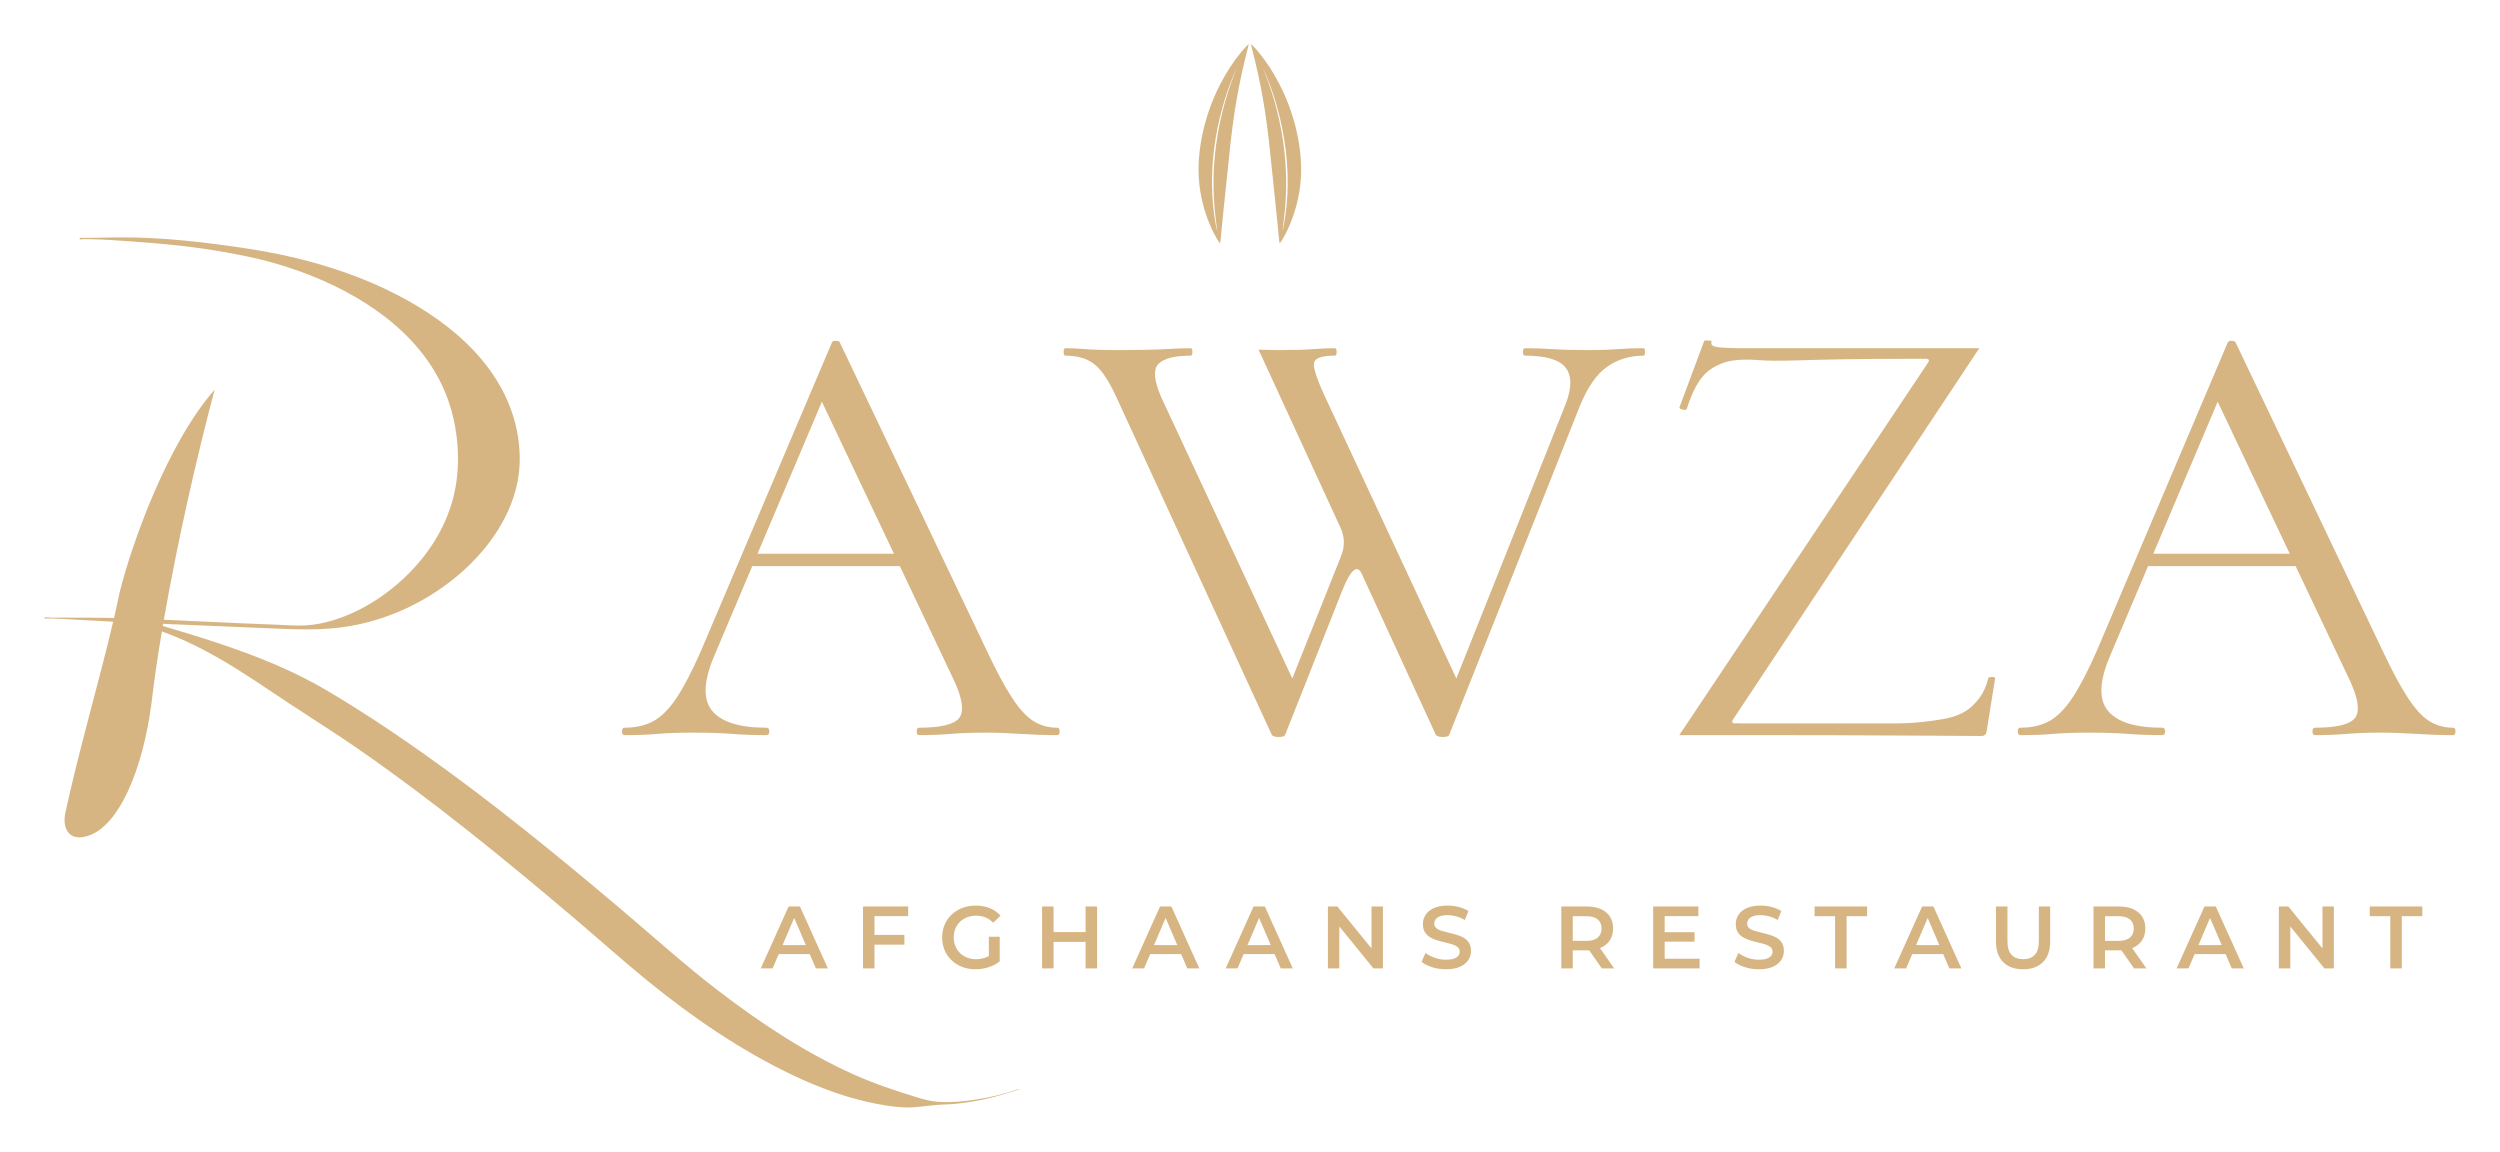
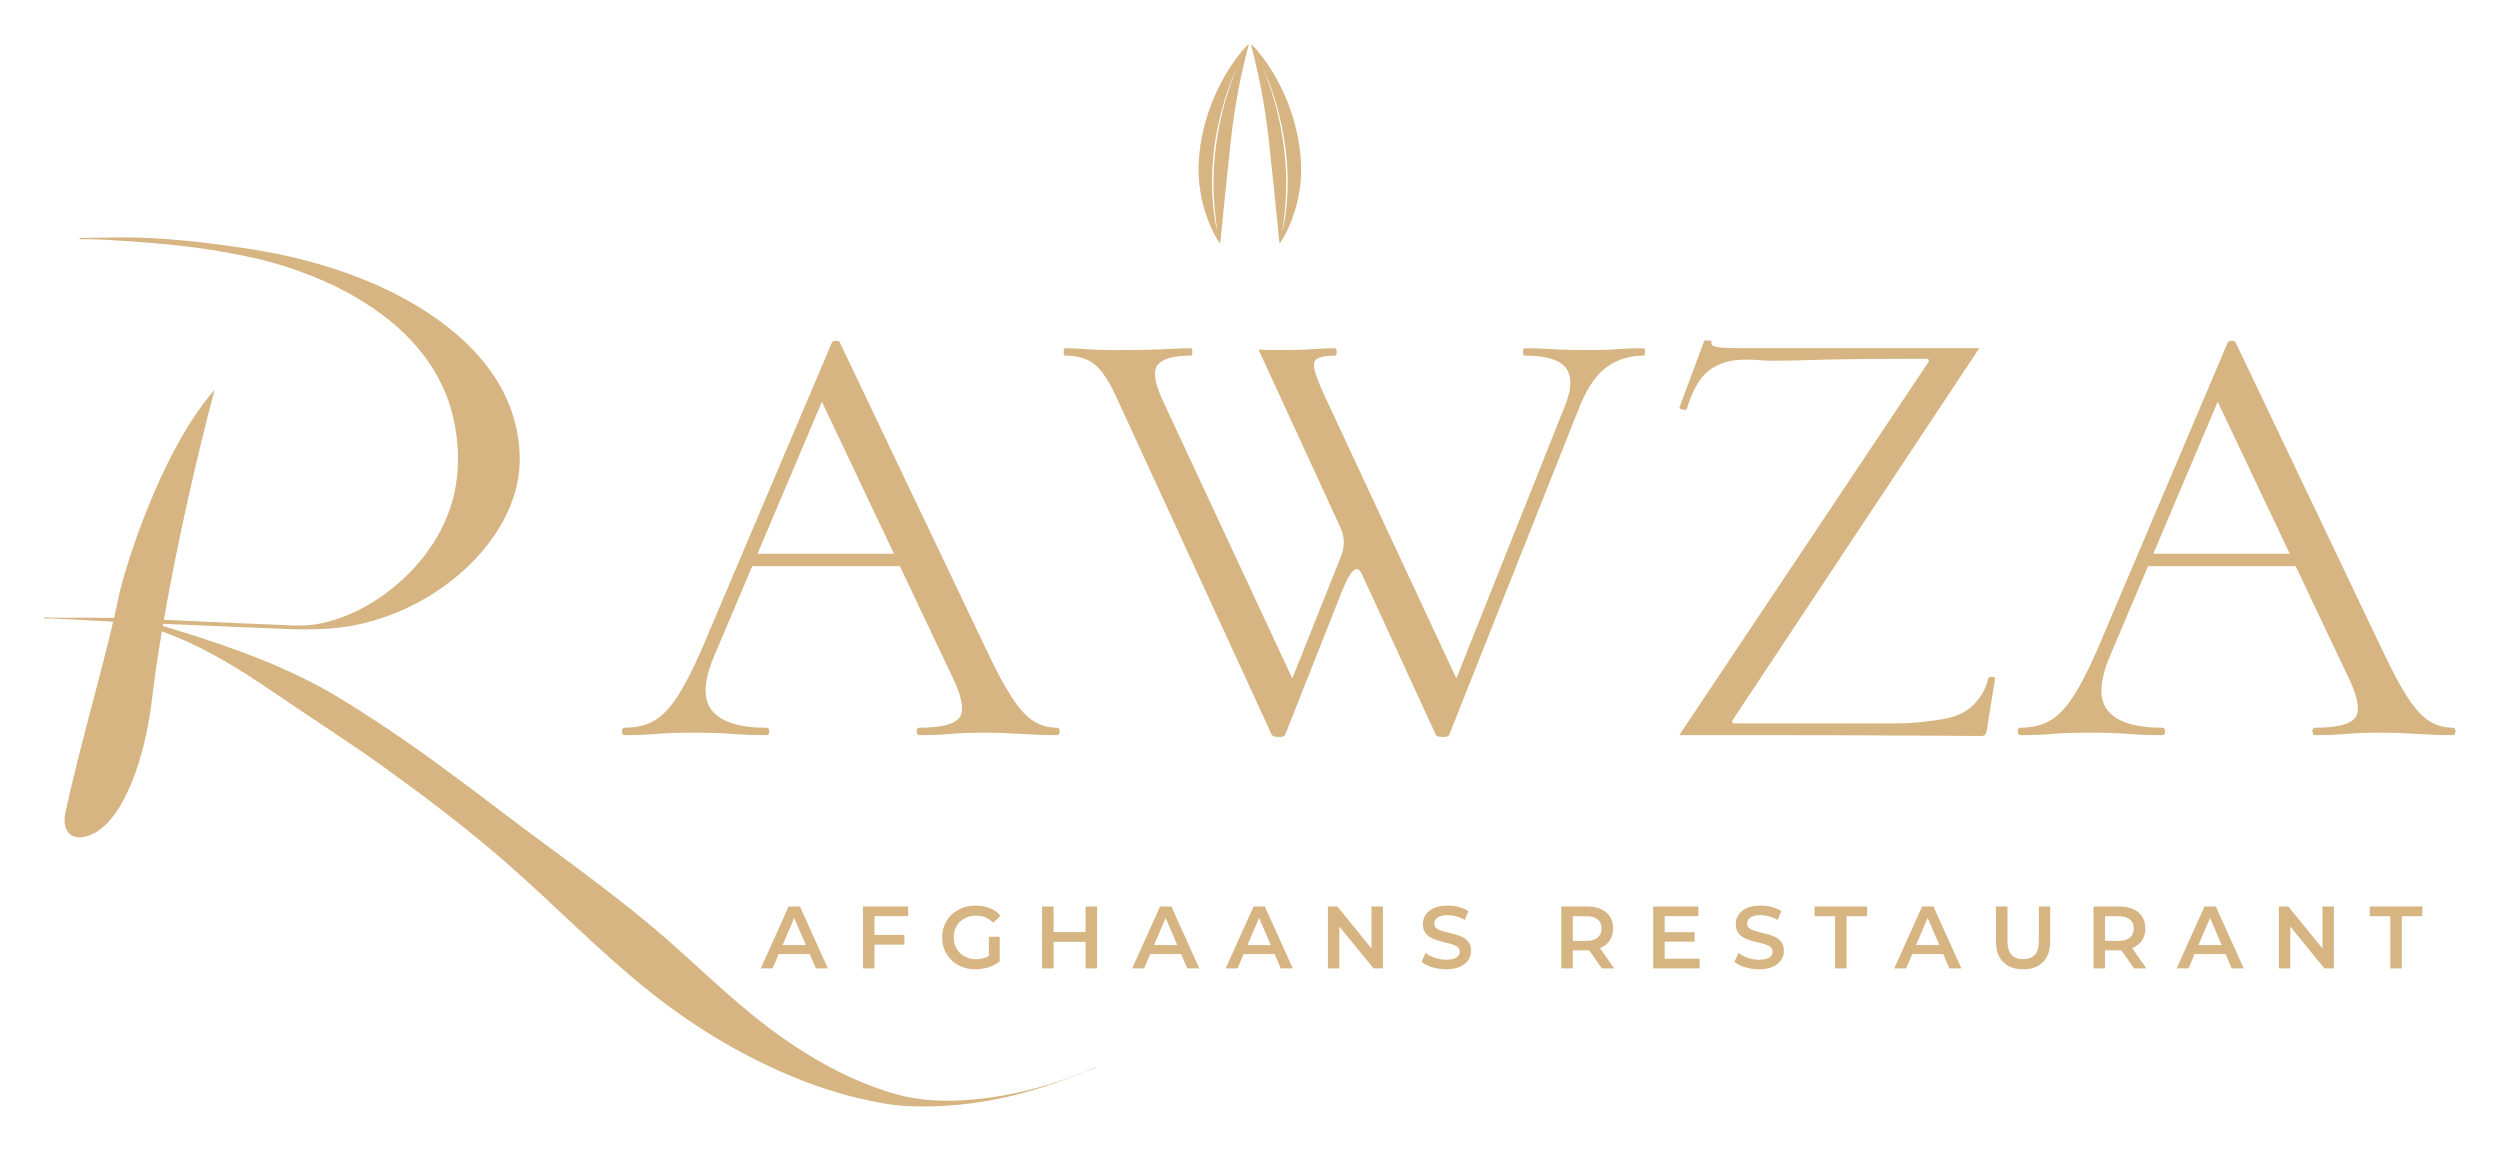
- <svg xmlns="http://www.w3.org/2000/svg" version="1.1" viewBox="0 0 4523 2084" width="1130.75px" height="521px">
+ <svg xmlns="http://www.w3.org/2000/svg" version="1.1" viewBox="0 0 4523 2082" width="1130.75px" height="520.5px">
  <g id="SYMBOL">
    <path id="LANCET" fill="#D6B583" fill-rule="nonzero" d="M2207.22,440c-0.88,0.13 -1.18,-1.32 -1.72,-2.02c-0.75,-0.97 -2.14,-3.14 -2.79,-4.18c-4.34,-6.95 -8.01,-14.33 -11.37,-21.79c-9.39,-20.86 -16.05,-43 -19.74,-65.58c-5.19,-31.71 -3.7,-63.67 2.16,-95.18c6.41,-34.48 17.94,-67.99 34.03,-99.14c10.28,-19.9 22.36,-39.02 36.53,-56.39c3.51,-4.3 7.13,-8.56 11.07,-12.47c0.12,-0.11 3.4,-3.37 3.67,-3.24c0.7,0.33 -0.26,1.53 -0.41,2.29c-0.19,0.93 -0.82,3.55 -1.04,4.47c-1.79,7.38 -3.7,14.74 -5.49,22.12c-7.52,30.91 -13.6,62.13 -18.45,93.57c-5.42,35.13 -9.01,70.43 -12.56,105.78c-2.12,21.07 -4.39,42.12 -6.6,63.17c-1.43,13.64 -2.8,27.29 -4.12,40.94c-0.89,9.19 -2.38,27.53 -3.17,27.65zM2201.7,415.1c0.8,-0.08 -0.07,-1.6 -0.14,-2.4c-0.29,-3.2 -0.83,-6.39 -1.24,-9.57c-1.04,-8.03 -1.97,-16.07 -2.7,-24.13c-2.16,-23.68 -2.74,-47.51 -1.61,-71.27c1.97,-41.19 8.8,-82.26 19.9,-121.96c3.74,-13.37 7.99,-26.6 12.73,-39.66c1.66,-4.57 3.39,-9.12 5.15,-13.65c0.01,-0.02 1.76,-4.5 1.76,-4.52c0.28,-0.76 1.58,-2 0.82,-2.28c-0.11,-0.04 -2.05,4.39 -2.06,4.41c-1.63,3.71 -3.19,7.46 -4.7,11.23c-6.71,16.73 -12.47,33.84 -17.35,51.18c-14.56,51.72 -21.69,105.93 -18.94,159.66c0.67,13.07 1.9,26.12 3.77,39.08c1.15,7.97 3.78,23.97 4.59,23.88zM2312.06,412.36c-1.33,-13.65 -2.7,-27.3 -4.12,-40.94c-2.2,-21.06 -4.48,-42.11 -6.6,-63.17c-3.55,-35.36 -7.14,-70.65 -12.56,-105.78c-4.85,-31.44 -10.93,-62.66 -18.45,-93.57c-1.79,-7.38 -3.7,-14.74 -5.49,-22.12c-0.22,-0.92 -0.86,-3.54 -1.04,-4.47c-0.15,-0.76 -1.11,-1.96 -0.41,-2.29c0.27,-0.13 3.55,3.13 3.67,3.24c3.94,3.92 7.57,8.17 11.07,12.47c14.16,17.37 26.25,36.49 36.53,56.39c16.09,31.16 27.61,64.67 34.03,99.14c5.86,31.51 7.36,63.47 2.16,95.18c-3.7,22.57 -10.35,44.72 -19.74,65.58c-3.36,7.46 -7.03,14.84 -11.37,21.79c-0.65,1.04 -2.04,3.21 -2.79,4.18c-0.54,0.7 -0.85,2.15 -1.72,2.02c-0.79,-0.12 -2.27,-18.46 -3.17,-27.65zM2325.34,391.22c1.87,-12.96 3.11,-26.01 3.77,-39.08c2.74,-53.73 -4.39,-107.93 -18.94,-159.66c-4.88,-17.35 -10.64,-34.46 -17.35,-51.18c-1.51,-3.77 -3.07,-7.52 -4.7,-11.23c-0.01,-0.01 -1.95,-4.45 -2.06,-4.41c-0.76,0.28 0.54,1.52 0.82,2.28c0.01,0.02 1.76,4.5 1.76,4.52c1.77,4.53 3.49,9.08 5.15,13.65c4.74,13.05 9,26.28 12.73,39.66c11.1,39.7 17.93,80.78 19.9,121.96c1.13,23.76 0.55,47.58 -1.61,71.27c-0.73,8.06 -1.66,16.11 -2.7,24.13c-0.41,3.18 -0.95,6.37 -1.24,9.57c-0.07,0.8 -0.94,2.32 -0.14,2.4c0.81,0.08 3.44,-15.91 4.59,-23.88z" />
  </g>
  <g id="WORDMARK">
-     <path id="LETTER_R" fill="#D6B583" fill-rule="nonzero" d="M150.63,432.62c-2.1,0 -4.55,1.17 -6.3,0.02c-0.58,-0.39 -0.58,-1.71 0,-2.1c0.87,-0.59 2.1,-0.02 3.15,-0.03c4.21,-0.04 8.41,-0.1 12.62,-0.16c18.95,-0.29 37.89,-0.78 56.84,-0.88c78.2,-0.42 155.82,8.92 232.98,20.66c36.78,5.6 73.29,13.09 109.23,22.74c29.02,7.79 57.67,16.97 85.72,27.72c18.25,6.99 36.24,14.65 53.88,23.05c102.49,48.75 204.21,127.56 233.49,242.6c4.38,17.2 7,34.86 7.82,52.59c1.08,23.5 -1.42,46.89 -7.67,69.58c-9,32.67 -25.04,63.11 -45.12,90.3c-18.27,24.73 -39.94,46.91 -63.73,66.36c-54.54,44.61 -120.62,75.44 -190.08,87.59c-50.7,8.87 -101.94,5.85 -153.07,3.8c-60.92,-2.44 -121.82,-5.17 -182.74,-7.72c-0.82,-0.03 -1.64,-0.07 -2.47,-0.1c-0.22,1.3 -0.45,2.6 -0.67,3.89c14.78,4.31 29.53,8.68 44.24,13.22c72.28,22.31 144.65,46.88 212.19,81.28c29.56,15.05 57.92,32.44 86.04,49.98c44.73,27.91 88.46,57.38 131.45,87.89c123.32,87.52 240.65,183.23 356,280.91c58.74,49.74 115.82,101.38 177.03,148.11c76.01,58.03 156.78,111.45 244.29,150.58c36.53,16.34 74.25,28.84 112.47,40.53c12.34,3.77 25.86,7.55 38.79,8.38c29.05,1.86 59.68,-1.98 88.15,-7.5c13.04,-2.52 25.95,-5.7 38.67,-9.51c4.9,-1.47 9.76,-3.03 14.6,-4.69c0.97,-0.33 1.93,-0.67 2.9,-1.01c0.98,-0.35 3.99,-0.92 3.11,-0.36c-2.32,1.47 -6.09,2.16 -8.69,3.05c-7.75,2.65 -15.56,5.12 -23.42,7.4c-26.6,7.72 -53.86,13.23 -81.43,16.03c-11.29,1.15 -22.57,1.31 -33.88,2.07c-20.18,1.35 -39.65,5.45 -60.04,4.64c-23.15,-0.92 -46.41,-5.09 -68.95,-10.28c-46.26,-10.65 -90.9,-27.69 -133.72,-48.04c-93.92,-44.63 -181.73,-104.79 -262.26,-170.33c-45.21,-36.8 -88.65,-75.88 -133.11,-113.59c-124.7,-105.75 -251.62,-209.41 -385.88,-302.87c-42.32,-29.46 -85.94,-56.79 -128.97,-85.17c-41.46,-27.35 -82.27,-55.77 -125.28,-80.67c-31.7,-18.35 -64.57,-34.74 -98.89,-47.6c-2.35,-0.88 -4.71,-1.74 -7.08,-2.58c-7.5,44.75 -13.83,87.82 -18.51,127.6c-15,120 -60,232 -122,244c-28,6 -40,-16 -34,-44c23.97,-111.31 61.14,-237.28 86.4,-345.27c-21.52,-1.01 -43.04,-2.13 -64.56,-3.43c-13.64,-0.83 -27.29,-1.59 -40.94,-2.09c-4.2,-0.15 -8.4,-0.28 -12.61,-0.38c-2.1,-0.05 -4.4,0.76 -6.3,-0.13c-0.42,-0.2 -0.4,-1.22 0.03,-1.4c2.87,-1.22 9.44,0.13 12.61,0.15c8.41,0.07 16.82,0.09 25.24,0.09c26.3,-0.02 52.59,-0.27 78.89,0.33c3.07,0.07 6.13,0.14 9.2,0.22c3.65,-15.8 7.03,-31.2 10.06,-46.09c23,-92 88,-272 172,-367c-32.09,120.35 -67.38,275.28 -91.89,416.29c44.61,1.93 89.22,4.2 133.81,6.08c24.15,1.02 48.3,2.02 72.46,2.95c16.66,0.64 33.53,2.07 50.19,1.15c17.57,-0.96 35,-4.69 51.77,-9.91c28.28,-8.81 55.06,-22.25 79.67,-38.66c61.72,-41.16 112.87,-102.81 133.58,-174.79c14.18,-49.3 13.55,-103.42 1.93,-153.18c-3.84,-16.47 -9.1,-32.61 -15.77,-48.16c-45.97,-107.1 -152.08,-175.51 -257.76,-214.37c-19.52,-7.18 -39.37,-13.47 -59.43,-18.95c-25.28,-6.91 -50.8,-11.88 -76.55,-16.62c-58.97,-10.87 -118.12,-16.24 -177.87,-20.43c-22,-1.54 -44.02,-3.04 -66.07,-3.57c-5.25,-0.13 -10.51,-0.2 -15.76,-0.22z" />
+     <path id="LETTER_R" fill="#D6B583" fill-rule="nonzero" d="M150.63,432.62c-2.1,0 -4.55,1.17 -6.3,0.02c-0.58,-0.39 -0.58,-1.71 0,-2.1c0.87,-0.59 2.1,-0.02 3.15,-0.03c4.21,-0.04 8.41,-0.1 12.62,-0.16c18.95,-0.29 37.89,-0.78 56.84,-0.88c78.2,-0.42 155.82,8.92 232.98,20.66c36.78,5.6 73.29,13.09 109.23,22.74c29.02,7.79 57.67,16.97 85.72,27.72c18.25,6.99 36.24,14.65 53.88,23.05c102.49,48.75 204.21,127.56 233.49,242.6c4.38,17.2 7,34.86 7.82,52.59c1.08,23.5 -1.42,46.89 -7.67,69.58c-9,32.67 -25.04,63.11 -45.12,90.3c-18.27,24.73 -39.94,46.91 -63.73,66.36c-54.54,44.61 -120.62,75.44 -190.08,87.59c-50.7,8.87 -101.94,5.85 -153.07,3.8c-60.92,-2.44 -121.82,-5.17 -182.74,-7.72c-0.82,-0.03 -1.64,-0.07 -2.47,-0.1c-0.22,1.31 -0.45,2.61 -0.67,3.91c16.59,4.89 33.13,9.91 49.61,15.15c78.87,25.12 157.56,53.61 230.7,92.7c37.46,20.02 73.34,43.18 108.82,66.49c80.2,52.68 156.49,110.49 232.9,168.44c88.51,67.13 179.68,130.87 264.76,202.41c71.46,60.08 136.56,127.12 211.47,183.15c55.23,41.31 114.78,77.54 179.4,102.18c21.05,8.02 43,15.85 65.04,20.65c46.07,10.03 93.91,9.19 140.5,3.72c47.11,-5.53 93.52,-16.49 138.52,-31.41c15.74,-5.22 31.27,-10.98 46.63,-17.21c5.12,-2.08 10.22,-4.2 15.31,-6.36c1.02,-0.43 2.03,-0.87 3.05,-1.3c1.02,-0.44 4.16,-1.5 3.2,-0.94c-4.64,2.7 -10.3,4.41 -15.27,6.46c-10.22,4.22 -20.52,8.22 -30.85,12.15c-36.19,13.78 -73.16,25.57 -110.87,34.43c-62.6,14.71 -128.4,21.44 -192.7,17.48c-21.38,-1.32 -42.83,-5.47 -63.75,-9.88c-41.15,-8.68 -81.47,-21.07 -120.62,-36.38c-96.96,-37.91 -189.22,-92.69 -270.84,-157.19c-94.37,-74.57 -177.74,-161.95 -268.47,-240.71c-68.68,-59.62 -141.56,-114.75 -215.32,-167.9c-48.79,-35.16 -99.09,-67.86 -149.02,-101.34c-43.65,-29.27 -86.65,-59.58 -131.88,-86.4c-35.92,-21.29 -73.24,-40.32 -112.36,-55.03c-3.19,-1.2 -6.4,-2.37 -9.62,-3.5c-7.51,44.76 -13.83,87.84 -18.51,127.63c-15,120 -60,232 -122,244c-28,6 -40,-16 -34,-44c23.97,-111.31 61.14,-237.28 86.4,-345.27c-21.52,-1.01 -43.04,-2.13 -64.56,-3.43c-13.64,-0.83 -27.29,-1.59 -40.94,-2.09c-4.2,-0.15 -8.4,-0.28 -12.61,-0.38c-2.1,-0.05 -4.4,0.76 -6.3,-0.13c-0.42,-0.2 -0.4,-1.22 0.03,-1.4c2.87,-1.22 9.44,0.13 12.61,0.15c8.41,0.07 16.82,0.09 25.24,0.09c26.3,-0.02 52.59,-0.27 78.89,0.33c3.07,0.07 6.13,0.14 9.2,0.22c3.65,-15.8 7.03,-31.2 10.06,-46.09c23,-92 88,-272 172,-367c-32.09,120.35 -67.38,275.28 -91.89,416.29c44.61,1.93 89.22,4.2 133.81,6.08c24.15,1.02 48.3,2.02 72.46,2.95c16.66,0.64 33.53,2.07 50.19,1.15c17.57,-0.96 35,-4.69 51.77,-9.91c28.28,-8.81 55.06,-22.25 79.67,-38.66c61.72,-41.16 112.87,-102.81 133.58,-174.79c14.18,-49.3 13.55,-103.42 1.93,-153.18c-3.84,-16.47 -9.1,-32.61 -15.77,-48.16c-45.97,-107.1 -152.08,-175.51 -257.76,-214.37c-19.52,-7.18 -39.37,-13.47 -59.43,-18.95c-25.28,-6.91 -50.8,-11.88 -76.55,-16.62c-58.97,-10.87 -118.12,-16.24 -177.87,-20.43c-22,-1.54 -44.02,-3.04 -66.07,-3.57c-5.25,-0.13 -10.51,-0.2 -15.76,-0.22z" />
    <path id="LETTER_A_1" fill="#D6B583" fill-rule="nonzero" d="M1627.99,1024.25h-267l-68.79,162.4c-19.41,45.55 -20.72,78.59 -3.92,99.12c16.8,20.53 49.47,30.8 98,30.8c3.73,0 5.6,2.24 5.6,6.72c0,4.48 -1.87,6.72 -5.6,6.72c-22.4,0 -42.93,-0.75 -61.6,-2.24c-18.67,-1.49 -42.19,-2.24 -70.56,-2.24c-26.88,0 -48.53,0.75 -64.96,2.24c-16.43,1.49 -36.21,2.24 -59.36,2.24c-2.99,0 -4.48,-2.24 -4.48,-6.72c0,-4.48 1.49,-6.72 4.48,-6.72c20.16,0 37.52,-3.92 52.08,-11.76c14.56,-7.84 28.56,-21.84 42,-42c13.44,-20.16 28.37,-48.91 44.8,-86.24l236.32,-556.64c0.75,-2.24 3.17,-3.36 7.28,-3.36c4.11,0 6.53,1.12 7.28,3.36l265.44,556.64c17.17,36.59 32.48,65.15 45.92,85.68c13.44,20.53 26.51,34.72 39.2,42.56c12.69,7.84 26.88,11.76 42.56,11.76c2.99,0 4.48,2.24 4.48,6.72c0,4.48 -1.49,6.72 -4.48,6.72c-21.65,0 -43.68,-0.75 -66.08,-2.24c-22.4,-1.49 -44.05,-2.24 -64.96,-2.24c-23.89,0 -44.43,0.75 -61.6,2.24c-17.17,1.49 -36.21,2.24 -57.12,2.24c-2.99,0 -4.48,-2.24 -4.48,-6.72c0,-4.48 1.49,-6.72 4.48,-6.72c38.83,0 62.91,-5.79 72.24,-17.36c9.33,-11.57 6.53,-33.79 -8.4,-66.64zM1370.48,1001.85h246.89l-130.4,-275.02z" />
    <path id="LETTER_W" fill="#D6B583" fill-rule="nonzero" d="M2427.58,1070.44l-102.27,258.45c-0.75,2.99 -4.67,4.48 -11.76,4.48c-7.09,0 -11.39,-1.49 -12.88,-4.48l-278.88,-605.92c-8.96,-20.16 -17.73,-36.03 -26.32,-47.6c-8.59,-11.57 -18.29,-19.79 -29.12,-24.64c-10.83,-4.85 -23.71,-7.28 -38.64,-7.28c-2.24,0 -3.36,-2.24 -3.36,-6.72c0,-4.48 1.12,-6.72 3.36,-6.72c9.71,0 19.23,0.37 28.56,1.12c9.33,0.75 19.23,1.31 29.68,1.68c10.45,0.37 21.65,0.56 33.6,0.56c21.65,0 40.51,-0.19 56.56,-0.56c16.05,-0.37 30.43,-0.93 43.12,-1.68c12.69,-0.75 24.27,-1.12 34.72,-1.12c2.24,0 3.36,2.24 3.36,6.72c0,4.48 -1.12,6.72 -3.36,6.72c-29.12,0 -48.53,5.04 -58.24,15.12c-9.71,10.08 -7.84,30.43 5.6,61.04l236.71,507.84l88.4,-221.67c6.91,-17.34 6.47,-34.49 -1.34,-51.44l-106.49,-231.36c-1.14,-2.55 -2.29,-5.04 -3.43,-7.46l-38.21,-83.02c2.47,0.12 4.96,0.22 7.48,0.31c10.08,0.37 20.72,0.56 31.92,0.56c24.64,0 44.24,-0.56 58.8,-1.68c14.56,-1.12 27.81,-1.68 39.76,-1.68c2.24,0 3.36,2.24 3.36,6.72c0,4.48 -1.12,6.72 -3.36,6.72c-23.15,0 -35.65,4.29 -37.52,12.88c-1.87,8.59 5.04,29.68 20.72,63.28l236.69,507.81l197.87,-496.61c11.2,-29.12 11.2,-50.96 0,-65.52c-11.2,-14.56 -35.84,-21.84 -73.92,-21.84c-2.24,0 -3.36,-2.24 -3.36,-6.72c0,-4.48 1.12,-6.72 3.36,-6.72c17.17,0 34.16,0.56 50.96,1.68c16.8,1.12 38.27,1.68 64.4,1.68c20.91,0 38.08,-0.56 51.52,-1.68c13.44,-1.12 29.49,-1.68 48.16,-1.68c1.49,0 2.24,2.24 2.24,6.72c0,4.48 -0.75,6.72 -2.24,6.72c-24.64,0 -46.48,6.53 -65.52,19.6c-19.04,13.07 -35.65,36.77 -49.84,71.12l-236.32,594.72c-0.75,2.99 -4.67,4.48 -11.76,4.48c-7.09,0 -11.39,-1.49 -12.88,-4.48l-133.8,-290.71c-8.36,-18.17 -20.39,-7.42 -36.09,32.26z" />
    <path id="LETTER_Z" fill="#D6B583" fill-rule="nonzero" d="M3481.6,649.5c-1.5,-0.3 -3.6,-0.44 -6.29,-0.44c-70.93,0 -129.92,0.56 -176.96,1.68c-47.04,1.12 -84.93,3.19 -113.68,0.95c-28.75,-2.24 -51.15,-0.95 -67.2,4.91c-16.05,5.86 -28.93,14.24 -38.64,26.6c-9.71,12.36 -18.67,29.85 -26.88,56c-0.75,2.38 -3.36,2.99 -7.84,1.79c-3.84,-1.03 -5.76,-2.19 -5.76,-3.49c0,-0.22 0.05,-0.44 0.16,-0.66l44.8,-120.25c0.75,-0.6 3.36,-0.75 7.84,-0.45c4.48,0.3 6.35,0.75 5.6,1.34c-2.24,5.38 0.75,8.81 8.96,10.3c8.21,1.49 26.51,2.24 54.88,2.24c44.8,0 99.68,0 164.64,0c47.63,0 104.09,0 169.38,0h86.28l-445.21,671.26c-3.32,5 -1.97,7.5 4.03,7.5h2l0.32,-0.48c1.5,0.29 3.58,0.44 6.25,0.44c61.23,0 116.11,0 164.64,0c48.53,0 87.73,0 117.6,0c32.85,0 60.67,-3.74 83.44,-7.54c22.77,-3.8 41.07,-11.29 54.88,-24.49c13.81,-13.2 23.33,-28.62 28.56,-50.32c0.75,-1.08 2.99,-1.68 6.72,-1.68c3.73,0 5.6,1.68 5.6,1.68l-15.68,97.54c0,0 -0.75,3.17 -2.24,4.95c-1.49,1.78 -4.11,2.67 -7.84,2.67c-55.25,-0.51 -113.68,-0.59 -175.28,-0.96c-61.6,-0.37 -123.2,-0.56 -184.8,-0.56c-32.88,0 -64.97,0 -96.26,0h-89.26v-0.29l449.58,-673.23c3.33,-4.99 2,-7.48 -4,-7.48h-2.01z" />
    <path id="LETTER_A_2" fill="#D6B583" fill-rule="nonzero" d="M4153.27,1024.25h-267l-68.79,162.4c-19.41,45.55 -20.72,78.59 -3.92,99.12c16.8,20.53 49.47,30.8 98,30.8c3.73,0 5.6,2.24 5.6,6.72c0,4.48 -1.87,6.72 -5.6,6.72c-22.4,0 -42.93,-0.75 -61.6,-2.24c-18.67,-1.49 -42.19,-2.24 -70.56,-2.24c-26.88,0 -48.53,0.75 -64.96,2.24c-16.43,1.49 -36.21,2.24 -59.36,2.24c-2.99,0 -4.48,-2.24 -4.48,-6.72c0,-4.48 1.49,-6.72 4.48,-6.72c20.16,0 37.52,-3.92 52.08,-11.76c14.56,-7.84 28.56,-21.84 42,-42c13.44,-20.16 28.37,-48.91 44.8,-86.24l236.32,-556.64c0.75,-2.24 3.17,-3.36 7.28,-3.36c4.11,0 6.53,1.12 7.28,3.36l265.44,556.64c17.17,36.59 32.48,65.15 45.92,85.68c13.44,20.53 26.51,34.72 39.2,42.56c12.69,7.84 26.88,11.76 42.56,11.76c2.99,0 4.48,2.24 4.48,6.72c0,4.48 -1.49,6.72 -4.48,6.72c-21.65,0 -43.68,-0.75 -66.08,-2.24c-22.4,-1.49 -44.05,-2.24 -64.96,-2.24c-23.89,0 -44.43,0.75 -61.6,2.24c-17.17,1.49 -36.21,2.24 -57.12,2.24c-2.99,0 -4.48,-2.24 -4.48,-6.72c0,-4.48 1.49,-6.72 4.48,-6.72c38.83,0 62.91,-5.79 72.24,-17.36c9.33,-11.57 6.53,-33.79 -8.4,-66.64zM3895.76,1001.85h246.89l-130.4,-275.02z" />
  </g>
  <g id="DESCRIPTOR">
    <path id="DESCRIPTOR" fill="#D6B583" fill-rule="nonzero" d="M1397.81,1752.01h-21.44l50.4,-112h20.48l50.56,112h-21.76l-11.13,-25.92h-56.02zM1457.9,1709.77l-21.05,-49.02l-20.97,49.02zM1582.13,1752.01h-20.8v-112h81.76v17.44h-60.96v34.08h54.08v17.6l-54.08,0zM1764.85,1753.61c-8.75,0 -16.77,-1.41 -24.08,-4.24c-7.31,-2.83 -13.68,-6.83 -19.12,-12c-5.44,-5.17 -9.65,-11.28 -12.64,-18.32c-2.99,-7.04 -4.48,-14.72 -4.48,-23.04c0,-8.32 1.49,-16 4.48,-23.04c2.99,-7.04 7.23,-13.15 12.72,-18.32c5.49,-5.17 11.92,-9.17 19.28,-12c7.36,-2.83 15.41,-4.24 24.16,-4.24c9.49,0 18.05,1.55 25.68,4.64c7.63,3.09 14.05,7.63 19.28,13.6l-13.12,12.8c-4.37,-4.37 -9.09,-7.6 -14.16,-9.68c-5.07,-2.08 -10.64,-3.12 -16.72,-3.12c-5.87,0 -11.31,0.96 -16.32,2.88c-5.01,1.92 -9.33,4.64 -12.96,8.16c-3.63,3.52 -6.43,7.68 -8.4,12.48c-1.97,4.8 -2.96,10.08 -2.96,15.84c0,5.65 0.99,10.88 2.96,15.68c1.97,4.8 4.77,8.99 8.4,12.56c3.63,3.57 7.89,6.32 12.8,8.24c4.91,1.92 10.35,2.88 16.32,2.88c5.55,0 10.91,-0.88 16.08,-2.64c2.37,-0.81 4.69,-1.86 6.96,-3.18v-34.82h19.68v44.64c-5.87,4.69 -12.67,8.24 -20.4,10.64c-7.73,2.4 -15.55,3.6 -23.44,3.6zM1984.85,1752.01h-20.8v-48h-57.92v48h-20.8v-112h20.8v46.24h57.92v-46.24h20.8zM2069.81,1752.01h-21.44l50.4,-112h20.48l50.56,112h-21.76l-11.13,-25.92h-56.02zM2129.9,1709.77l-21.05,-49.02l-20.97,49.02zM2238.93,1752.01h-21.44l50.4,-112h20.48l50.56,112h-21.76l-11.13,-25.92l-56.02,0zM2299.02,1709.77l-21.05,-49.02l-20.97,49.02zM2423.09,1752.01h-20.64v-112h17.12l61.76,75.83v-75.83h20.64v112h-17.12l-61.76,-75.83zM2616.05,1753.61c-8.75,0 -17.12,-1.25 -25.12,-3.76c-8,-2.51 -14.35,-5.73 -19.04,-9.68l7.2,-16.16c4.48,3.52 10.03,6.45 16.64,8.8c6.61,2.35 13.39,3.52 20.32,3.52c5.87,0 10.61,-0.64 14.24,-1.92c3.63,-1.28 6.29,-3.01 8,-5.2c1.71,-2.19 2.56,-4.67 2.56,-7.44c0,-3.41 -1.23,-6.16 -3.68,-8.24c-2.45,-2.08 -5.63,-3.73 -9.52,-4.96c-3.89,-1.23 -8.21,-2.37 -12.96,-3.44c-4.75,-1.07 -9.49,-2.32 -14.24,-3.76c-4.75,-1.44 -9.07,-3.31 -12.96,-5.6c-3.89,-2.29 -7.07,-5.36 -9.52,-9.2c-2.45,-3.84 -3.68,-8.75 -3.68,-14.72c0,-6.08 1.63,-11.65 4.88,-16.72c3.25,-5.07 8.21,-9.12 14.88,-12.16c6.67,-3.04 15.12,-4.56 25.36,-4.56c6.72,0 13.39,0.85 20,2.56c6.61,1.71 12.37,4.16 17.28,7.36l-6.56,16.16c-5.01,-2.99 -10.19,-5.2 -15.52,-6.64c-5.33,-1.44 -10.45,-2.16 -15.36,-2.16c-5.76,0 -10.43,0.69 -14,2.08c-3.57,1.39 -6.19,3.2 -7.84,5.44c-1.65,2.24 -2.48,4.8 -2.48,7.68c0,3.41 1.2,6.16 3.6,8.24c2.4,2.08 5.55,3.71 9.44,4.88c3.89,1.17 8.24,2.32 13.04,3.44c4.8,1.12 9.57,2.37 14.32,3.76c4.75,1.39 9.07,3.2 12.96,5.44c3.89,2.24 7.04,5.28 9.44,9.12c2.4,3.84 3.6,8.69 3.6,14.56c0,5.97 -1.63,11.49 -4.88,16.56c-3.25,5.07 -8.24,9.12 -14.96,12.16c-6.72,3.04 -15.2,4.56 -25.44,4.56zM2845.49,1752.01h-20.8v-112h45.92c14.93,0 26.64,3.52 35.12,10.56c8.48,7.04 12.72,16.8 12.72,29.28c0,8.21 -1.92,15.28 -5.76,21.2c-3.84,5.92 -9.31,10.45 -16.4,13.6c-0.53,0.24 -1.07,0.46 -1.62,0.68l25.7,36.68h-22.4l-22.82,-32.75c-1.43,0.07 -2.89,0.11 -4.38,0.11h-25.28zM2845.49,1657.61v44.64h24.32c9.17,0 16.08,-1.97 20.72,-5.92c4.64,-3.95 6.96,-9.44 6.96,-16.48c0,-7.15 -2.32,-12.64 -6.96,-16.48c-4.64,-3.84 -11.55,-5.76 -20.72,-5.76zM3074.93,1752.01h-84v-112h81.76v17.44h-60.96v29.12h54.08v17.12h-54.08v30.88h63.2zM3182.13,1753.61c-8.75,0 -17.12,-1.25 -25.12,-3.76c-8,-2.51 -14.35,-5.73 -19.04,-9.68l7.2,-16.16c4.48,3.52 10.03,6.45 16.64,8.8c6.61,2.35 13.39,3.52 20.32,3.52c5.87,0 10.61,-0.64 14.24,-1.92c3.63,-1.28 6.29,-3.01 8,-5.2c1.71,-2.19 2.56,-4.67 2.56,-7.44c0,-3.41 -1.23,-6.16 -3.68,-8.24c-2.45,-2.08 -5.63,-3.73 -9.52,-4.96c-3.89,-1.23 -8.21,-2.37 -12.96,-3.44c-4.75,-1.07 -9.49,-2.32 -14.24,-3.76c-4.75,-1.44 -9.07,-3.31 -12.96,-5.6c-3.89,-2.29 -7.07,-5.36 -9.52,-9.2c-2.45,-3.84 -3.68,-8.75 -3.68,-14.72c0,-6.08 1.63,-11.65 4.88,-16.72c3.25,-5.07 8.21,-9.12 14.88,-12.16c6.67,-3.04 15.12,-4.56 25.36,-4.56c6.72,0 13.39,0.85 20,2.56c6.61,1.71 12.37,4.16 17.28,7.36l-6.56,16.16c-5.01,-2.99 -10.19,-5.2 -15.52,-6.64c-5.33,-1.44 -10.45,-2.16 -15.36,-2.16c-5.76,0 -10.43,0.69 -14,2.08c-3.57,1.39 -6.19,3.2 -7.84,5.44c-1.65,2.24 -2.48,4.8 -2.48,7.68c0,3.41 1.2,6.16 3.6,8.24c2.4,2.08 5.55,3.71 9.44,4.88c3.89,1.17 8.24,2.32 13.04,3.44c4.8,1.12 9.57,2.37 14.32,3.76c4.75,1.39 9.07,3.2 12.96,5.44c3.89,2.24 7.04,5.28 9.44,9.12c2.4,3.84 3.6,8.69 3.6,14.56c0,5.97 -1.63,11.49 -4.88,16.56c-3.25,5.07 -8.24,9.12 -14.96,12.16c-6.72,3.04 -15.2,4.56 -25.44,4.56zM3340.85,1752.01h-20.8v-94.4h-37.12v-17.6h95.04v17.6h-37.12zM3448.53,1752.01h-21.44l50.4,-112h20.48l50.56,112h-21.76l-11.13,-25.92l-56.02,0zM3508.62,1709.77l-21.05,-49.02l-20.97,49.02zM3660.21,1753.61c-15.36,0 -27.39,-4.32 -36.08,-12.96c-8.69,-8.64 -13.04,-21.12 -13.04,-37.44v-63.2h20.8v62.4c0,11.52 2.48,19.89 7.44,25.12c4.96,5.23 11.97,7.84 21.04,7.84c9.07,0 16.05,-2.61 20.96,-7.84c4.91,-5.23 7.36,-13.6 7.36,-25.12v-62.4h20.48v63.2c0,16.32 -4.35,28.8 -13.04,37.44c-8.69,8.64 -20.67,12.96 -35.92,12.96zM3808.37,1752.01h-20.8v-112h45.92c14.93,0 26.64,3.52 35.12,10.56c8.48,7.04 12.72,16.8 12.72,29.28c0,8.21 -1.92,15.28 -5.76,21.2c-3.84,5.92 -9.31,10.45 -16.4,13.6c-0.53,0.24 -1.07,0.46 -1.62,0.68l25.7,36.68h-22.4l-22.82,-32.75c-1.43,0.07 -2.89,0.11 -4.38,0.11h-25.28zM3808.37,1657.61v44.64h24.32c9.17,0 16.08,-1.97 20.72,-5.92c4.64,-3.95 6.96,-9.44 6.96,-16.48c0,-7.15 -2.32,-12.64 -6.96,-16.48c-4.64,-3.84 -11.55,-5.76 -20.72,-5.76zM3959.41,1752.01h-21.44l50.4,-112h20.48l50.56,112h-21.76l-11.13,-25.92l-56.02,0zM4019.5,1709.77l-21.05,-49.02l-20.97,49.02zM4143.57,1752.01h-20.64v-112h17.12l61.76,75.83v-75.83h20.64v112h-17.12l-61.76,-75.83zM4345.33,1752.01h-20.8v-94.4h-37.12v-17.6h95.04v17.6h-37.12z" />
  </g>
</svg>
